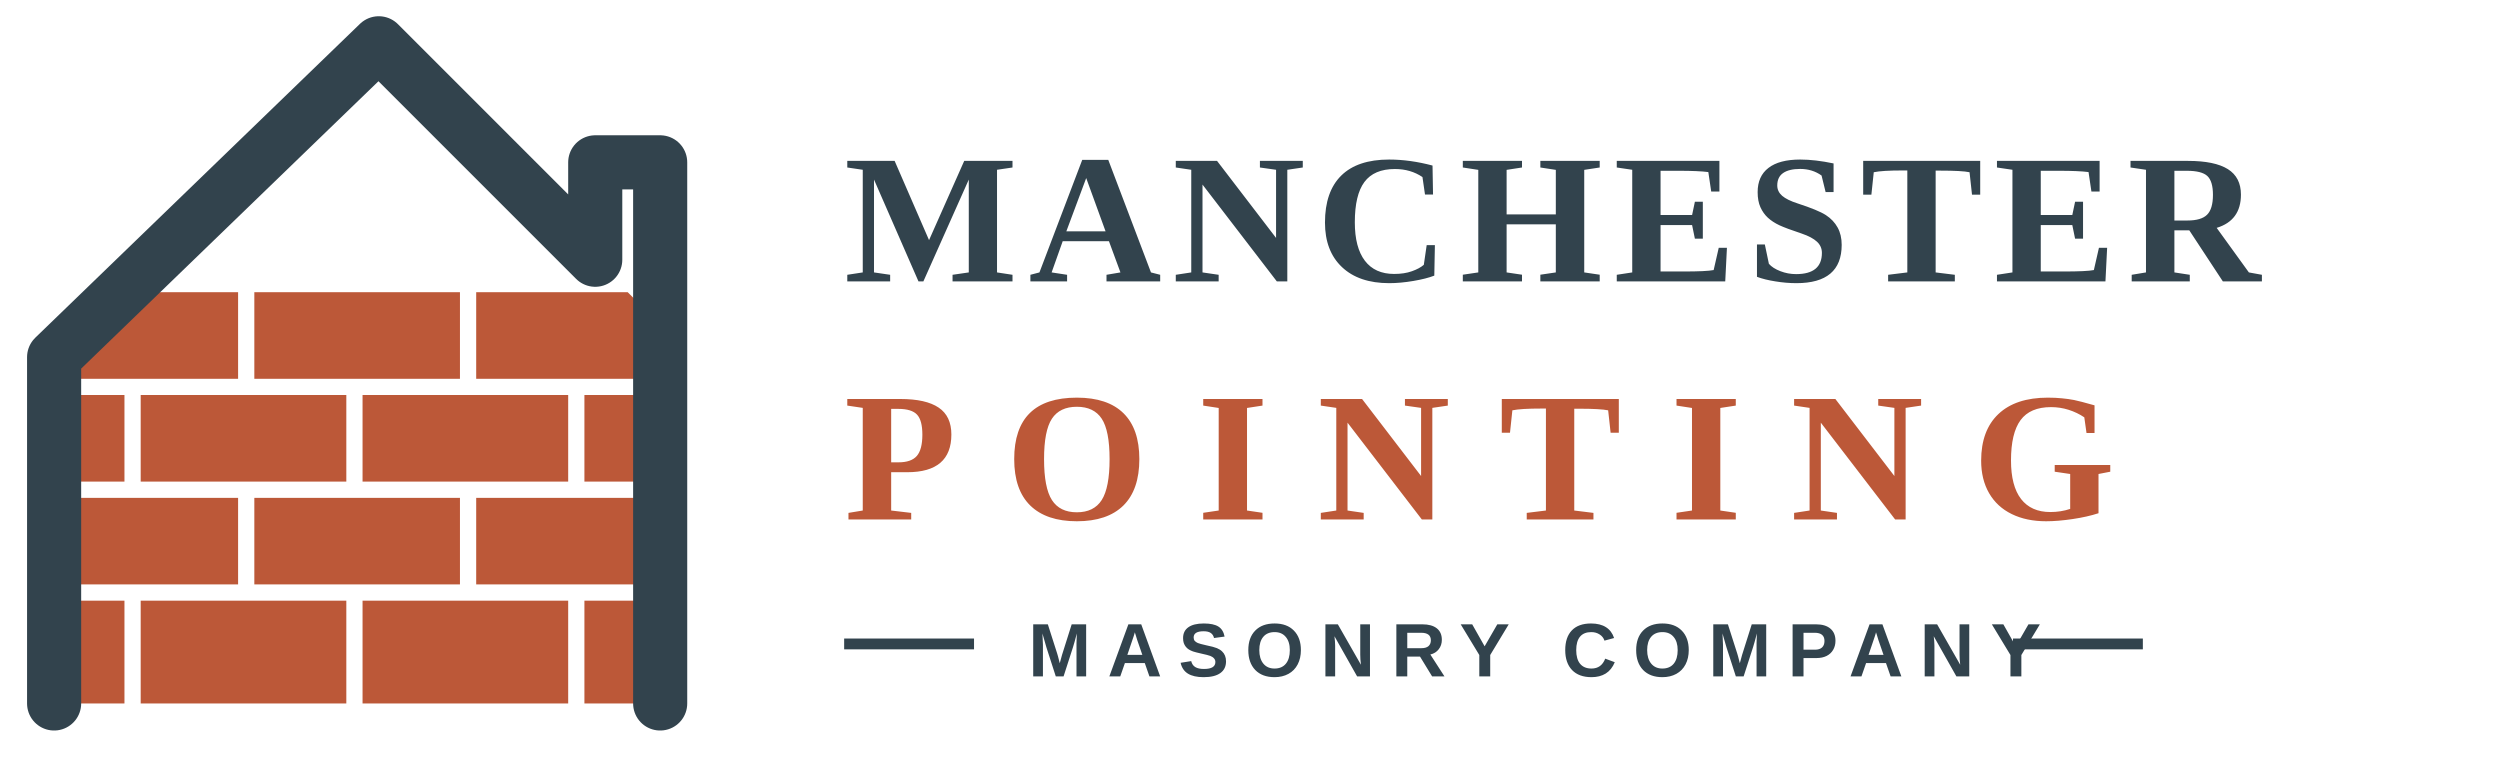
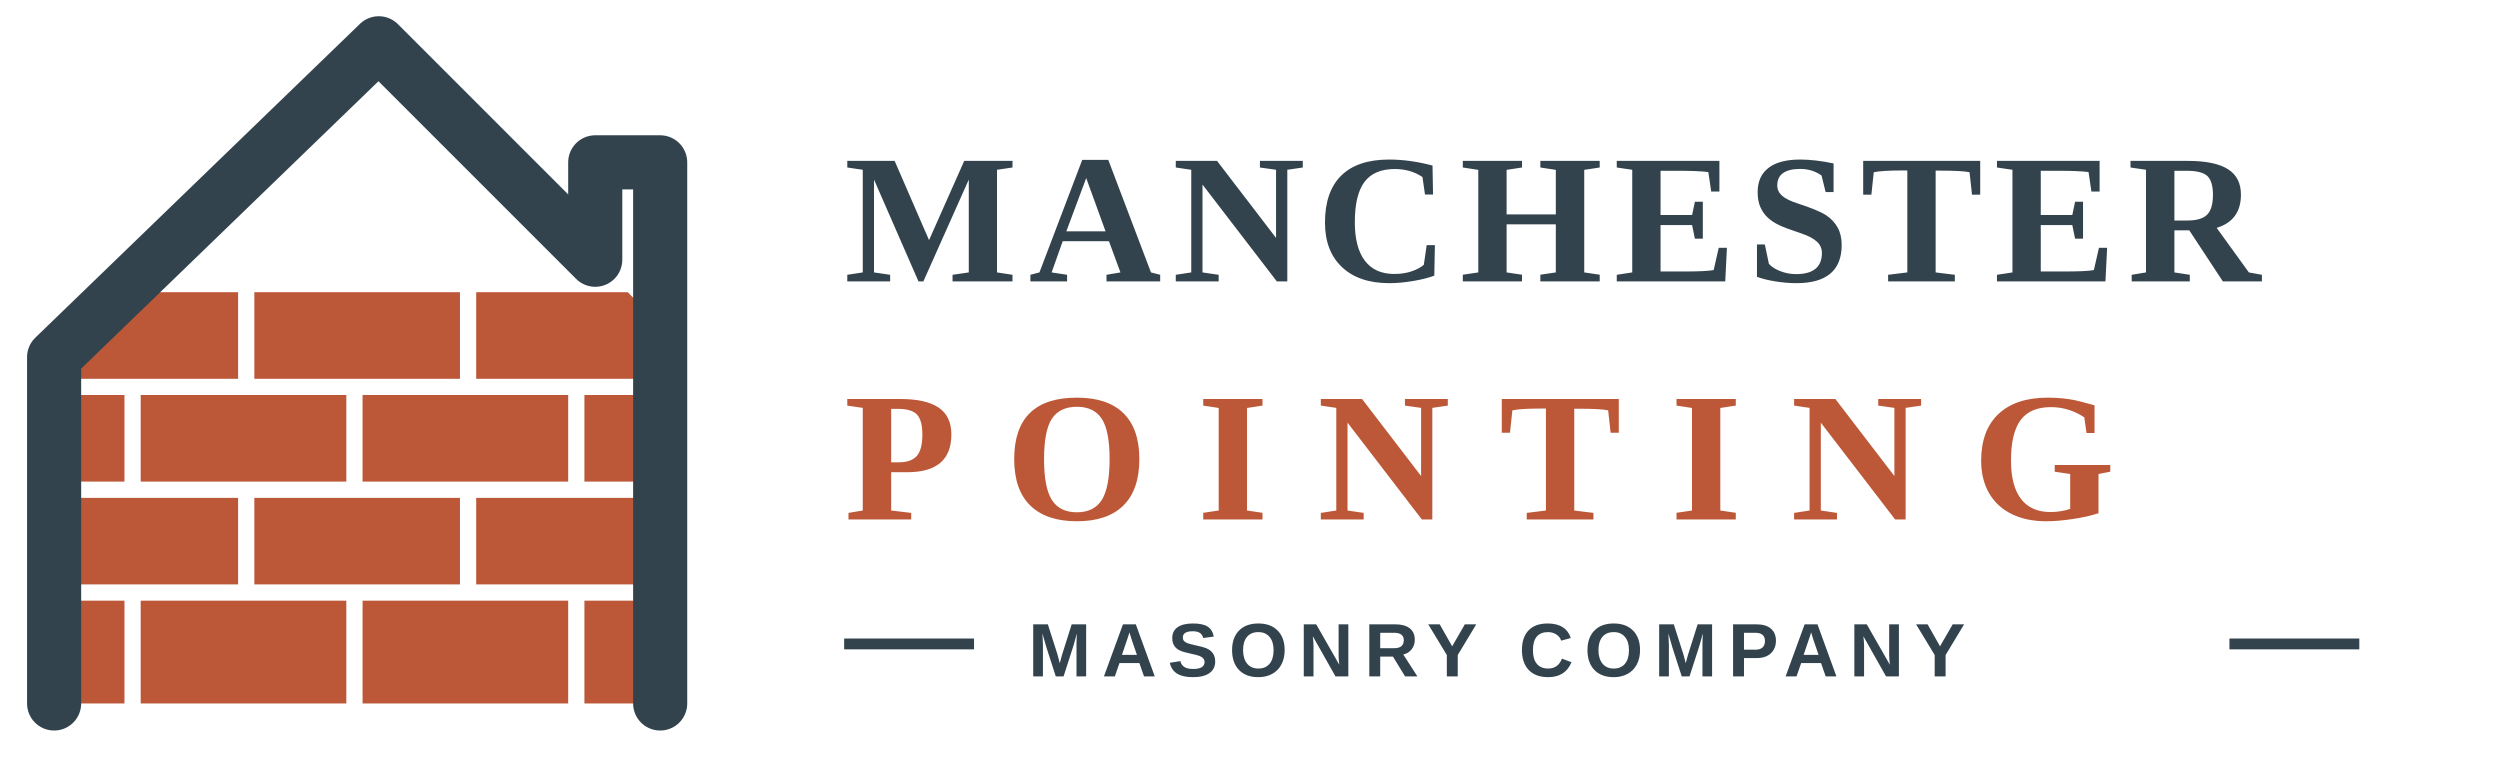
<svg xmlns="http://www.w3.org/2000/svg" width="462" height="140" viewBox="34 26 462 140" role="img" aria-label="Manchester Pointing Masonry Company">
  <defs>
    <clipPath id="houseClip">
      <path d="M44,156 L44,92 L104,34 L156,86 L156,156 Z" />
    </clipPath>
  </defs>
  <g clip-path="url(#houseClip)">
    <rect x="40" y="80" width="38" height="16" fill="#BC5838" />
    <rect x="81" y="80" width="38" height="16" fill="#BC5838" />
    <rect x="122" y="80" width="38" height="16" fill="#BC5838" />
    <rect x="40" y="99" width="17" height="16" fill="#BC5838" />
    <rect x="60" y="99" width="38" height="16" fill="#BC5838" />
    <rect x="101" y="99" width="38" height="16" fill="#BC5838" />
    <rect x="142" y="99" width="18" height="16" fill="#BC5838" />
    <rect x="40" y="118" width="38" height="16" fill="#BC5838" />
    <rect x="81" y="118" width="38" height="16" fill="#BC5838" />
    <rect x="122" y="118" width="38" height="16" fill="#BC5838" />
    <rect x="40" y="137" width="17" height="19" fill="#BC5838" />
    <rect x="60" y="137" width="38" height="19" fill="#BC5838" />
    <rect x="101" y="137" width="38" height="19" fill="#BC5838" />
    <rect x="142" y="137" width="18" height="19" fill="#BC5838" />
  </g>
  <path d="M44,156 L44,92 L104,34 L144,74 L144,56 L156,56 L156,86 L156,156" fill="none" stroke="#32434D" stroke-width="10" stroke-linejoin="round" stroke-linecap="round" />
  <text x="190" y="78" font-family="Georgia, 'Times New Roman', serif" font-size="34" font-weight="700" fill="#32434D" letter-spacing="2">MANCHESTER</text>
  <text x="190" y="122" font-family="Georgia, 'Times New Roman', serif" font-size="34" font-weight="700" fill="#BC5838" letter-spacing="9">POINTING</text>
  <line x1="190" y1="145" x2="214" y2="145" stroke="#32434D" stroke-width="2" />
-   <text x="224" y="151" font-family="Arial, Helvetica, sans-serif" font-size="14" font-weight="600" fill="#32434D" letter-spacing="3">MASONRY COMPANY</text>
-   <line x1="406" y1="145" x2="430" y2="145" stroke="#32434D" stroke-width="2" />
+   <text x="224" y="151" font-family="Arial, Helvetica, sans-serif" font-size="14" font-weight="600" fill="#32434D" letter-spacing="2">MASONRY COMPANY</text>
+   <line x1="446" y1="145" x2="470" y2="145" stroke="#32434D" stroke-width="2" />
</svg>
